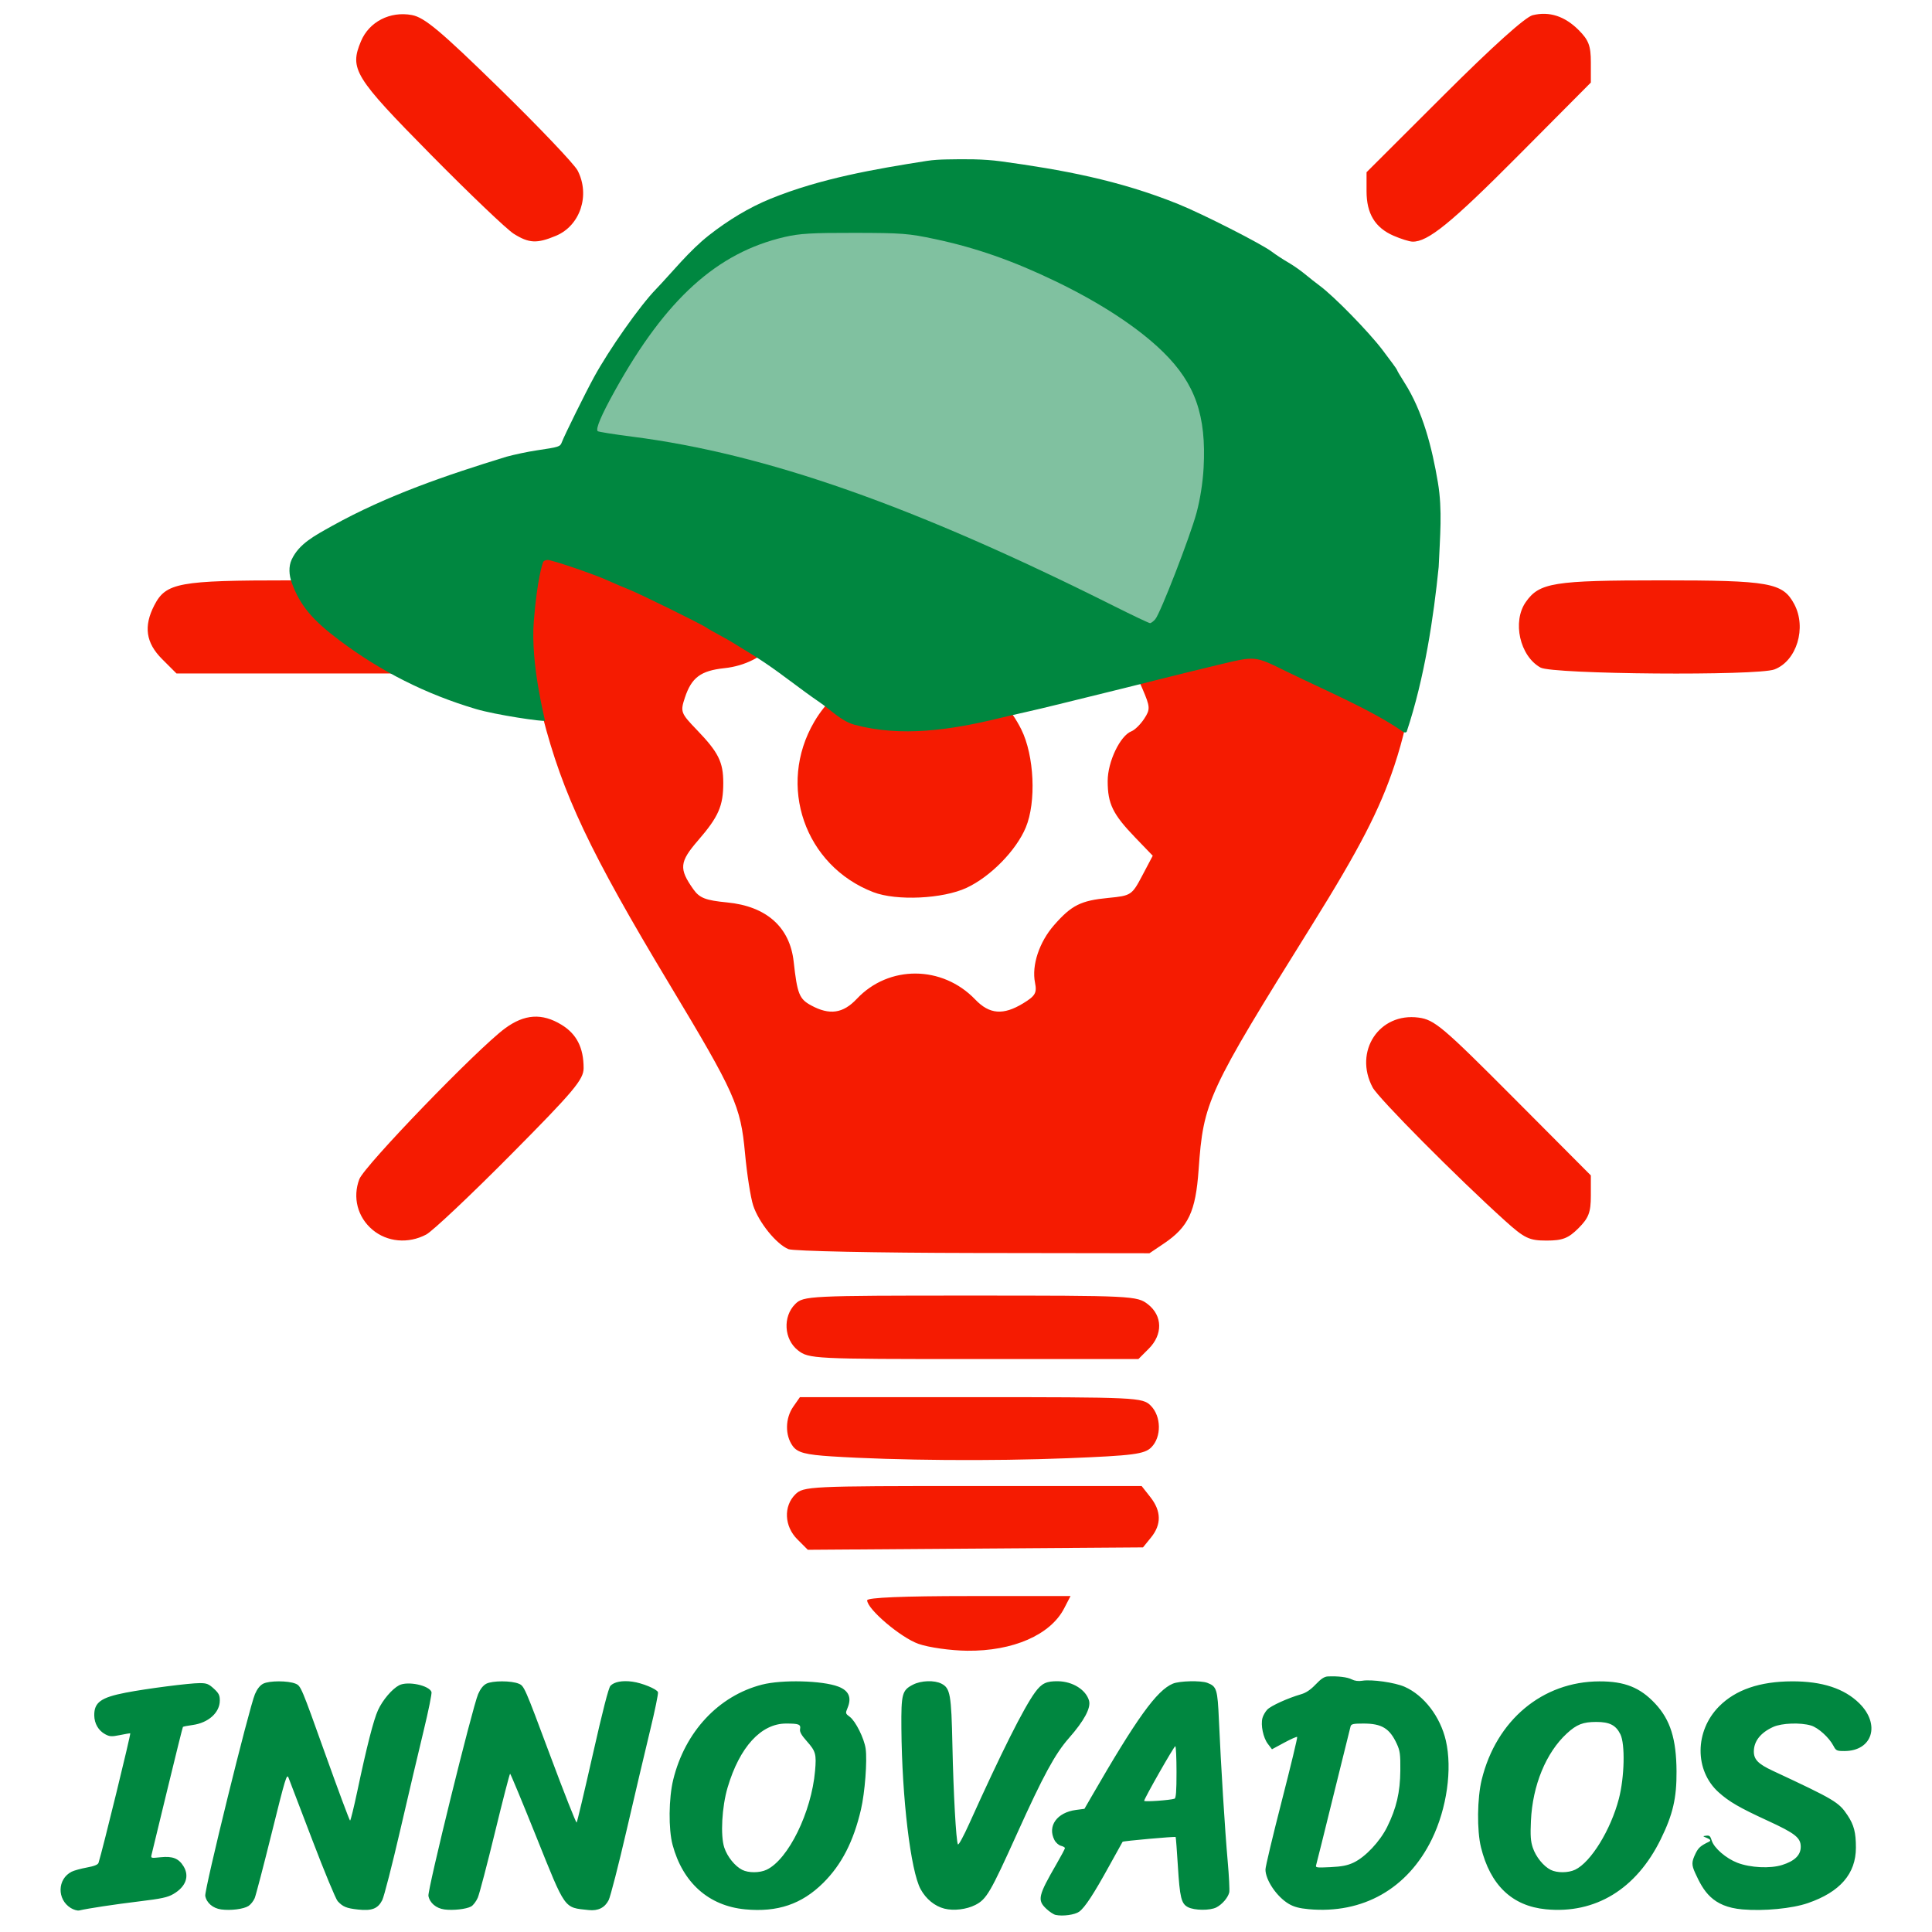
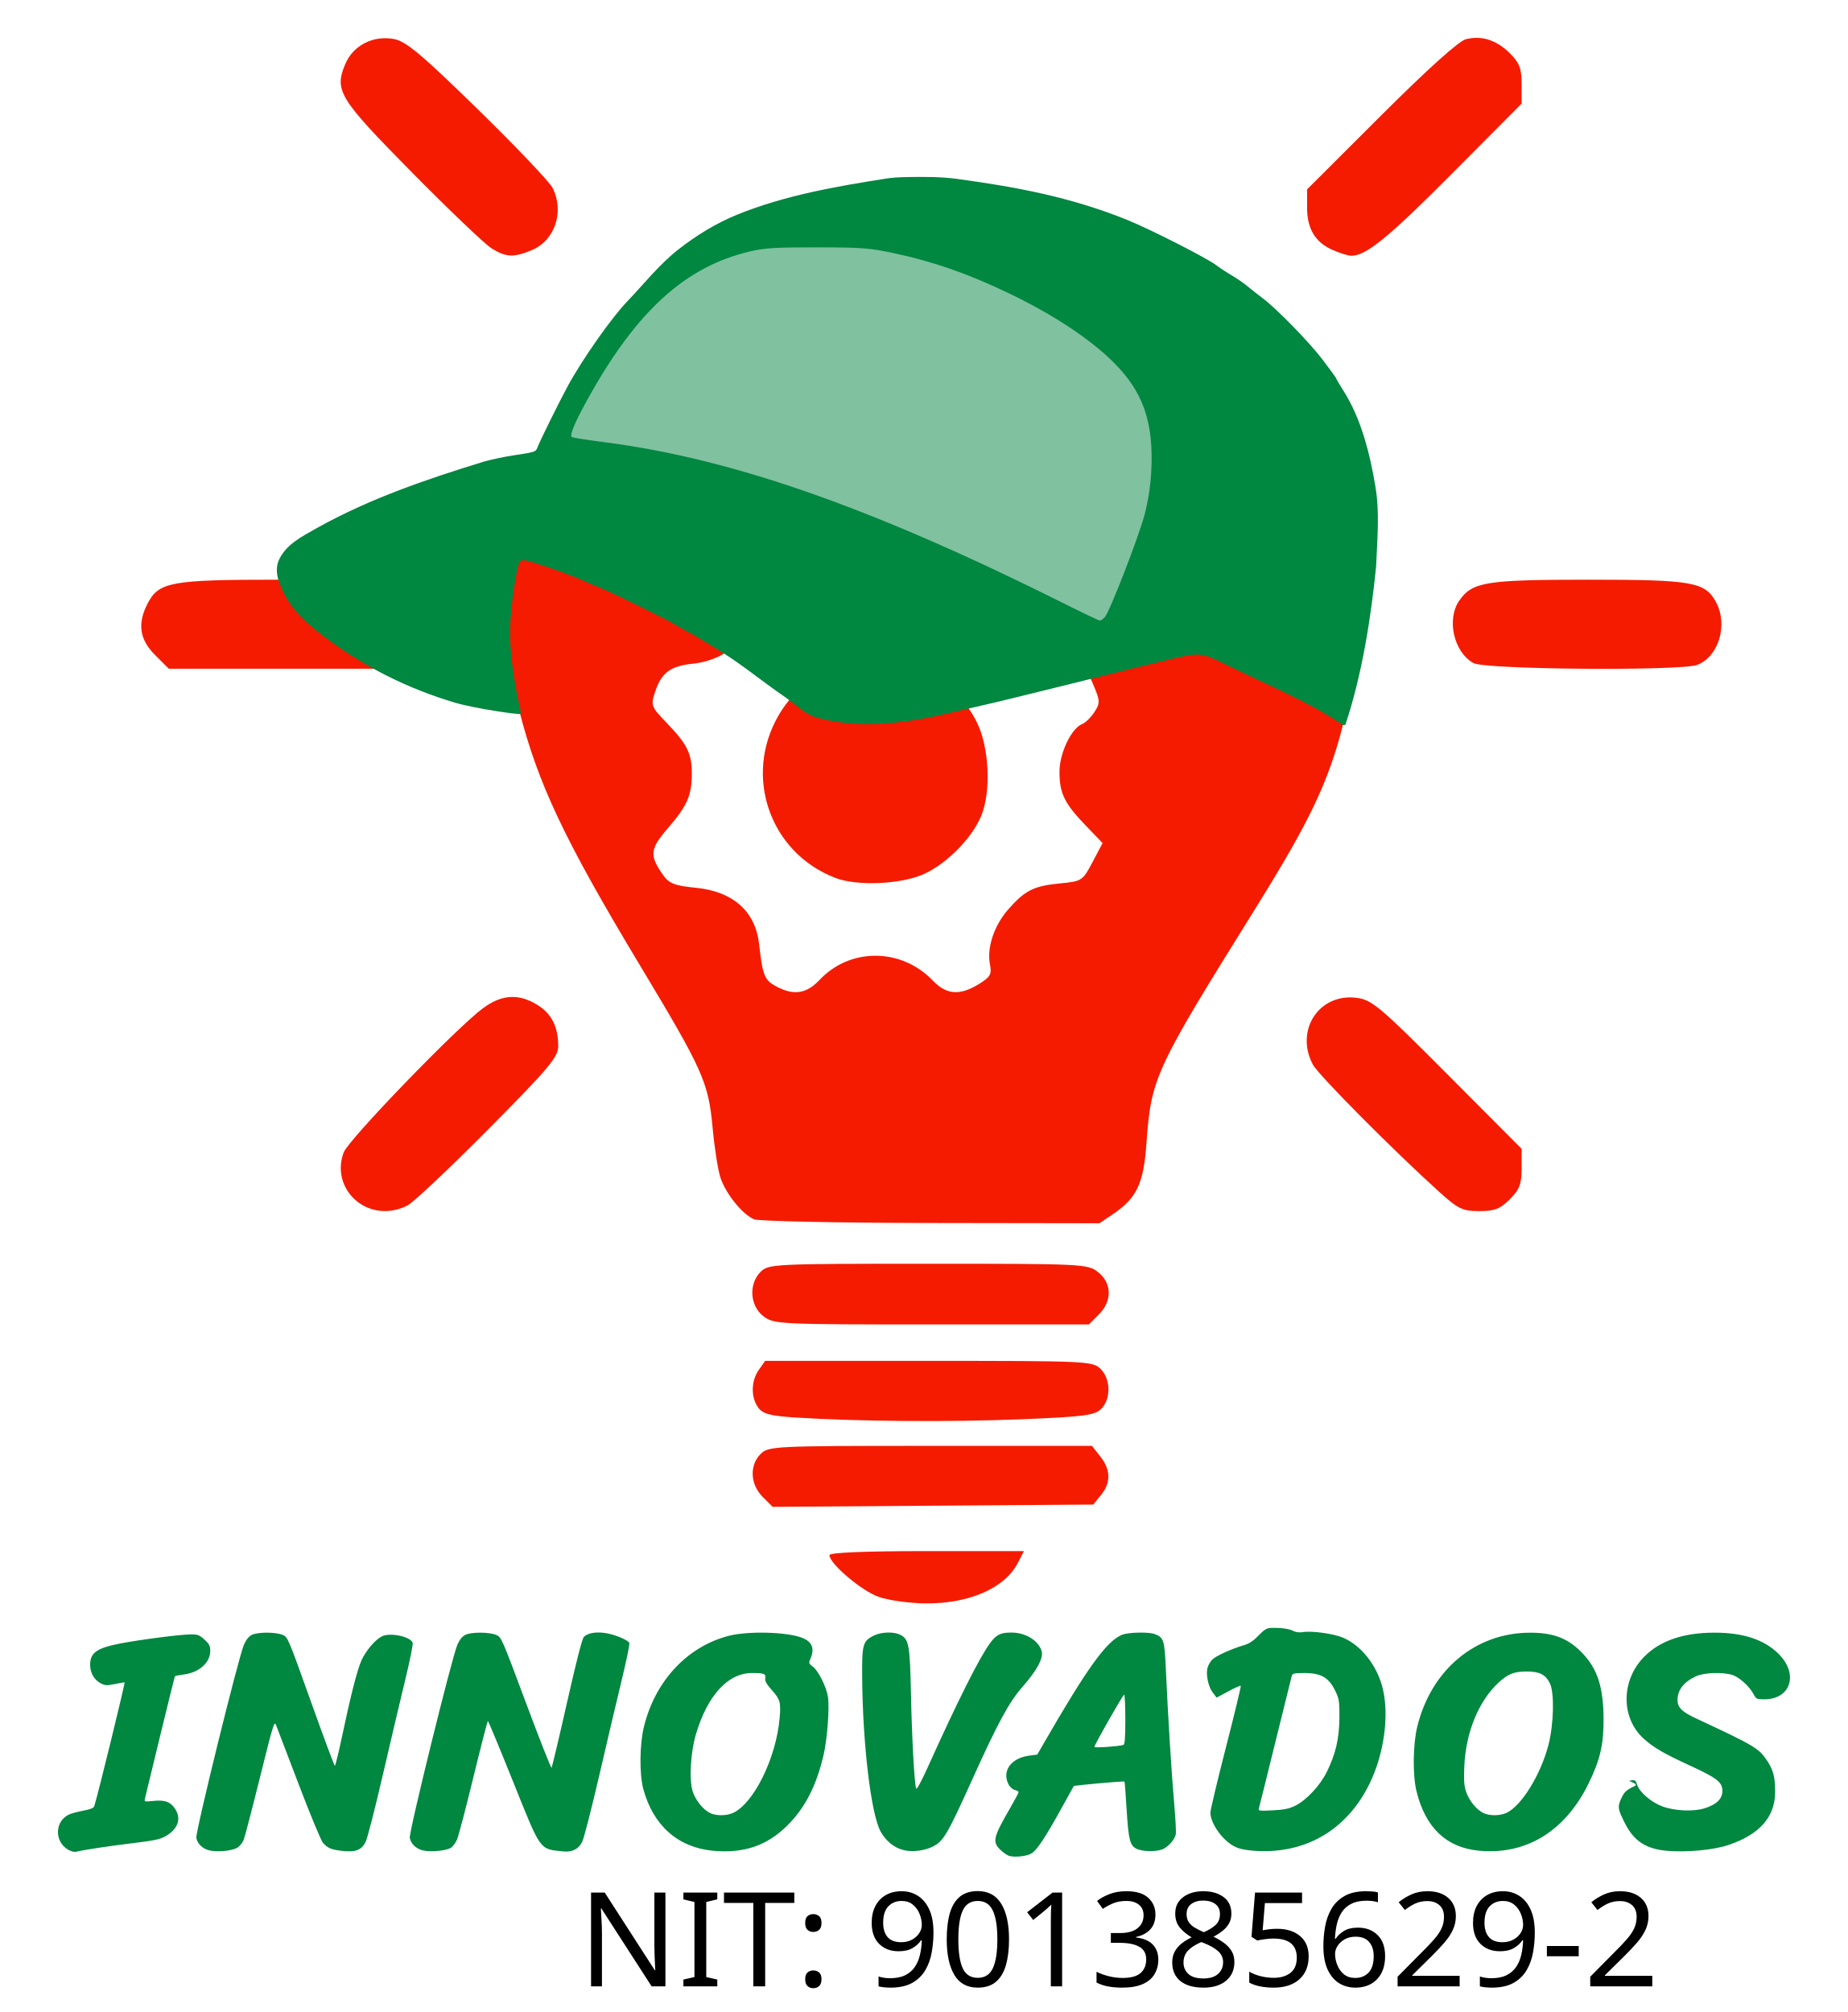
- <svg xmlns="http://www.w3.org/2000/svg" version="1.1" id="svg907" width="450" height="450" viewBox="0 0 450 450">
+ <svg xmlns="http://www.w3.org/2000/svg" version="1.1" id="svg907" width="450" height="490" viewBox="0 0 450 490">
  <defs id="defs911" />
-   <path id="path1464" d="m 213.931,382.888 c -4.138,-1.462 -11.952,-8.098 -11.952,-10.149 0,-0.63 8.551,-0.986 23.683,-0.986 h 23.683 l -1.489,2.879 c -3.19,6.169 -11.914,9.975 -22.589,9.857 -3.862,-0.043 -8.963,-0.764 -11.335,-1.602 z m -28.228,-24.365 c -3.02,-3.02 -3.234,-7.674 -0.481,-10.428 1.906,-1.906 3.286,-1.971 41.329,-1.971 h 39.358 l 2.043,2.597 c 2.547,3.238 2.6,6.354 0.159,9.369 l -1.884,2.327 -39.036,0.279 -39.036,0.279 z m 8.062,-19.299 c -6.144,-0.392 -8.007,-0.884 -9.118,-2.406 -1.834,-2.512 -1.774,-6.473 0.138,-9.203 l 1.534,-2.191 h 39.866 c 38.552,0 39.931,0.065 41.838,1.971 2.477,2.477 2.548,7.31 0.142,9.715 -1.586,1.586 -4.187,1.924 -19.531,2.539 -17.515,0.702 -39.924,0.528 -54.868,-0.426 z m -7.918,-24.715 c -3.254,-2.56 -3.561,-7.836 -0.626,-10.771 1.905,-1.905 3.286,-1.971 40.775,-1.971 37.764,0 38.873,0.055 41.401,2.043 3.395,2.671 3.47,7.031 0.178,10.323 l -2.42,2.42 h -38.355 c -37.31,0 -38.426,-0.056 -40.952,-2.043 z m -2.185,-23.555 c -2.822,-1.142 -6.921,-6.208 -8.229,-10.17 -0.597,-1.809 -1.455,-7.288 -1.906,-12.175 -1.02,-11.058 -2.318,-13.956 -17.668,-39.477 -18.42,-30.624 -24.806,-44.119 -29.468,-62.271 -2.315,-9.017 -2.69,-12.425 -2.671,-24.289 0.034,-20.491 3.894,-34.461 14.438,-52.243 13.42,-22.632 35.033,-38.26 62.113,-44.912 10.655,-2.617 31.165,-3.573 42.163,-1.965 34.353,5.023 67.06,28.713 78.737,57.032 10.51,25.486 11.793,53.255 3.598,77.861 -3.412,10.247 -8.143,19.394 -19.222,37.17 -24.351,39.071 -25.234,40.978 -26.367,56.941 -0.695,9.785 -2.369,13.333 -8.125,17.211 l -3.326,2.241 -41.008,-0.062 c -22.555,-0.034 -41.932,-0.436 -43.06,-0.893 z m 15.914,-58.31 c 7.438,-7.909 19.917,-7.834 27.582,0.167 3.312,3.457 6.519,3.711 11.158,0.883 2.831,-1.726 3.235,-2.429 2.758,-4.81 -0.812,-4.058 0.989,-9.474 4.465,-13.433 4.057,-4.621 6.199,-5.692 12.625,-6.312 5.285,-0.51 5.483,-0.64 7.877,-5.173 l 2.455,-4.649 -4.065,-4.222 c -5.252,-5.455 -6.431,-7.872 -6.431,-13.18 0,-4.498 2.911,-10.58 5.548,-11.592 0.771,-0.296 2.103,-1.609 2.961,-2.918 1.441,-2.199 1.41,-2.729 -0.4,-6.953 -1.889,-4.408 -2.11,-4.573 -6.12,-4.573 -5.399,0 -12.053,-3.269 -15.288,-7.509 -1.885,-2.472 -2.744,-5.08 -3.235,-9.829 -0.718,-6.942 -1.218,-7.592 -7.251,-9.45 -3.589,-1.105 -3.861,-1.022 -6.634,2.014 -3.223,3.529 -10.008,6.979 -13.774,7.003 -4.96,0.033 -10.077,-2.164 -13.864,-5.951 -2.133,-2.133 -4.433,-3.869 -5.111,-3.857 -0.678,0.012 -3.117,0.877 -5.421,1.923 -4.131,1.875 -4.189,1.972 -4.189,6.918 0,9.83 -6.807,17.461 -16.493,18.489 -5.52,0.586 -7.66,2.183 -9.208,6.873 -1.085,3.289 -0.971,3.597 2.805,7.52 5.02,5.217 6.138,7.465 6.138,12.341 0,5.361 -1.103,7.877 -5.865,13.379 -4.349,5.025 -4.5,6.591 -1.099,11.393 1.435,2.026 2.834,2.57 7.869,3.06 9.146,0.889 14.602,5.742 15.492,13.783 0.834,7.528 1.301,8.699 4.069,10.2 4.303,2.335 7.43,1.884 10.646,-1.536 z m 3.835,-24.843 c -15.982,-6.158 -22.457,-24.839 -13.755,-39.688 10.807,-18.441 38.654,-17.424 48.214,1.762 3.036,6.093 3.534,16.927 1.05,22.87 -2.237,5.354 -8.216,11.448 -13.778,14.044 -5.535,2.583 -16.348,3.086 -21.732,1.012 z m 54.19,-74.621 c 5.457,-4.129 7.143,-3.894 15.496,2.163 2.358,1.71 6.753,-1.33 6.753,-4.672 0,-5.652 4.876,-10.278 10.832,-10.278 0.916,0 2.2,-1.171 2.852,-2.603 1.013,-2.223 0.91,-2.906 -0.704,-4.682 -4.837,-5.322 -5.005,-9.055 -0.641,-14.241 2.168,-2.577 2.335,-3.271 1.321,-5.497 -0.667,-1.465 -1.973,-2.548 -3.072,-2.548 -5.584,0 -10.587,-4.902 -10.587,-10.374 0,-3.249 -4.437,-6.256 -6.753,-4.576 -8.139,5.901 -10.439,6.131 -16.333,1.636 -2.66,-2.029 -3.744,-2.326 -5.729,-1.572 -1.917,0.729 -2.569,1.834 -3.006,5.096 -0.688,5.127 -3.403,7.993 -8.851,9.343 -3.172,0.786 -4.385,1.664 -5.098,3.692 -0.792,2.253 -0.529,3.086 1.717,5.43 3.517,3.671 3.592,8.787 0.189,12.832 -1.355,1.611 -2.464,3.495 -2.464,4.187 0,2.269 3.208,4.864 6.012,4.864 4.214,0 7.81,3.693 8.483,8.711 0.416,3.099 1.143,4.502 2.65,5.111 2.879,1.164 2.631,1.236 6.935,-2.02 z m -1.423,-14.585 c -3.765,-1.971 -7.885,-8.769 -7.849,-12.95 0.037,-4.248 3.599,-10.713 7.068,-12.828 4.052,-2.471 12.622,-2.691 16.461,-0.423 1.464,0.865 3.693,3.077 4.954,4.917 3.149,4.596 2.644,13.877 -0.966,17.741 -5.184,5.549 -13.109,6.977 -19.668,3.543 z M 86.758,286.429 c -3.479,-2.927 -4.677,-7.532 -3.065,-11.773 1.194,-3.14 27.485,-30.361 33.908,-35.106 4.555,-3.366 8.642,-3.634 13.184,-0.865 3.526,2.15 5.15,5.336 5.15,10.1 0,2.662 -2.286,5.38 -17.004,20.22 -9.352,9.43 -18.202,17.775 -19.666,18.546 -4.175,2.198 -9.085,1.758 -12.508,-1.122 z m 263.777,-2.107 c -11.176,-10.083 -29.497,-28.537 -30.83,-31.053 -4.449,-8.396 1.545,-17.481 10.721,-16.25 3.682,0.494 5.642,2.15 22.077,18.652 l 18.036,18.11 v 4.705 c 0,3.886 -0.502,5.206 -2.881,7.586 -2.353,2.353 -3.716,2.881 -7.435,2.881 -4.04,0 -5.133,-0.522 -9.687,-4.631 z M 37.757,153.513 c -3.796,-3.796 -4.349,-7.632 -1.807,-12.547 2.707,-5.236 5.71,-5.788 31.478,-5.788 26.323,0 28.932,0.514 31.664,6.243 2.218,4.651 1.172,9.666 -2.694,12.919 l -2.999,2.524 H 67.253 41.109 Z m 321.061,1.976 c -4.825,-2.674 -6.628,-10.701 -3.43,-15.267 3.161,-4.513 6.475,-5.044 31.48,-5.044 25.348,0 28.371,0.538 31.039,5.523 2.939,5.491 0.592,13.245 -4.606,15.221 -4.001,1.521 -51.641,1.142 -54.484,-0.434 z M 119.671,54.459 C 118.045,53.439 109.333,45.123 100.312,35.98 82.518,17.945 81.371,16.081 84.074,9.611 85.973,5.068 90.861,2.553 95.94,3.505 c 2.937,0.551 6.673,3.682 20.399,17.094 9.242,9.031 17.432,17.635 18.2,19.121 2.966,5.735 0.609,12.837 -5.044,15.199 -4.429,1.85 -6.276,1.764 -9.823,-0.461 z m 204.911,0.445 C 320.283,53.033 318.295,49.758 318.295,44.549 v -4.433 l 17.99,-17.956 C 347.624,10.841 355.276,3.958 356.985,3.54 c 3.879,-0.948 7.467,0.213 10.723,3.469 2.325,2.325 2.831,3.67 2.831,7.525 v 4.694 l -16.943,17.043 c -15.573,15.665 -21.043,20.114 -24.607,20.011 -0.731,-0.021 -2.714,-0.641 -4.407,-1.378 z" style="fill:#f51b01;fill-opacity:1;stroke-width:1" />
-   <path id="path876" d="m 232.683,167.294 c 4.703,-1.124 7.444,-1.657 14.123,-3.312 6.679,-1.655 13.499,-3.335 15.154,-3.733 1.655,-0.398 5.406,-1.336 8.335,-2.084 2.929,-0.748 8.868,-2.208 13.197,-3.244 9.091,-2.175 8.607,-2.219 16.121,1.462 9.249,4.524 19.705,8.886 27.079,13.984 0.353,0.289 0.743,0.318 0.951,0.069 4.178,-12.526 6.296,-26.854 7.453,-38.391 0.3,-7.081 0.908,-13.19 -0.177,-19.649 -1.358,-8.091 -3.508,-16.581 -7.829,-23.336 -0.93,-1.454 -1.691,-2.751 -1.691,-2.881 0,-0.13 -1.549,-2.262 -3.442,-4.737 -3.299,-4.314 -11.303,-12.488 -14.608,-14.919 -0.865,-0.637 -2.398,-1.844 -3.407,-2.683 -1.008,-0.839 -2.792,-2.079 -3.964,-2.756 -1.172,-0.677 -2.86,-1.785 -3.752,-2.463 -2.358,-1.792 -16.103,-8.788 -21.764,-11.076 -13.95,-5.639 -27.278,-8.043 -41.313,-9.965 -4.175,-0.572 -8.421,-0.53 -12.634,-0.449 -1.547,0.03 -3.102,0.103 -4.631,0.343 -12.316,1.932 -24.8,4.104 -36.35,8.794 -5.151,2.092 -9.977,5.064 -14.355,8.49 -4.638,3.629 -8.641,8.694 -12.387,12.597 -3.739,3.837 -10.921,14.037 -14.474,20.558 -2.032,3.729 -6.81,13.395 -7.438,15.045 -0.421,1.107 -0.54,1.146 -5.988,1.96 -1.91,0.285 -5.036,0.945 -6.946,1.465 -13.977,4.296 -27.752,8.981 -40.518,16.068 -4.218,2.367 -7.751,4.169 -9.5,7.898 -0.751,1.601 -0.597,3.64 0,5.304 1.962,5.468 4.965,8.844 11.08,13.451 9.668,7.283 20.21,12.59 31.884,16.052 4.608,1.366 15.748,3.004 16.031,2.71 0.087,-0.09 -3.386,-13.084 -2.593,-23.112 0.793,-10.027 2.078,-13.698 2.217,-13.922 0.138,-0.224 0.604,-0.405 1.034,-0.403 1.076,0.005 10.86,3.345 13.989,4.777 1.405,0.643 3.65,1.6 4.989,2.128 2.462,0.971 17.07,8.163 17.924,8.825 0.255,0.197 1.922,1.144 3.704,2.103 1.783,0.959 2.636,1.524 3.936,2.315 2.03,1.235 4.064,2.468 6.034,3.796 4.327,2.918 8.385,6.222 12.697,9.162 2.686,1.832 5.063,4.433 8.203,5.28 10.832,2.921 22.459,1.212 33.623,-1.519 z" style="fill:#008740;fill-opacity:1;stroke:none;stroke-width:1" />
-   <path style="opacity:0.5;fill:#fffcff;fill-opacity:1;fill-rule:nonzero;stroke:none;stroke-width:2;stroke-linecap:round;stroke-linejoin:round;stroke-miterlimit:4;stroke-dasharray:none;stroke-opacity:1;paint-order:fill markers stroke" d="m 269.089,144.223 c 1.198,-1.409 8.082,-19.161 9.602,-24.761 0.838,-3.086 1.465,-7.07 1.651,-10.481 0.663,-12.165 -1.945,-19.641 -9.411,-26.972 -5.717,-5.615 -14.454,-11.367 -24.994,-16.456 -9.963,-4.81 -18.561,-7.825 -28.122,-9.86 -6.192,-1.318 -7.687,-1.434 -18.78,-1.453 -9.936,-0.018 -12.789,0.149 -16.245,0.951 -15.771,3.656 -27.676,14.417 -39.528,35.731 -3.197,5.749 -4.574,8.981 -4.05,9.505 0.156,0.156 3.776,0.732 8.044,1.28 31.226,4.009 65.495,16.058 112.215,39.457 4.366,2.187 8.141,3.976 8.388,3.976 0.247,0 0.8,-0.413 1.229,-0.917 z" id="path901" />
-   <flowRoot xml:space="preserve" id="flowRoot1498" style="font-style:normal;font-weight:normal;font-size:40px;line-height:1.25;font-family:sans-serif;letter-spacing:0px;word-spacing:0px;fill:#000000;fill-opacity:1;stroke:none" transform="translate(0,-100)">
+   <path id="path1464" d="m 213.931,388.888 c -4.138,-1.462 -11.952,-8.098 -11.952,-10.149 0,-0.63 8.551,-0.986 23.683,-0.986 h 23.683 l -1.489,2.879 c -3.19,6.169 -11.914,9.975 -22.589,9.857 -3.862,-0.043 -8.963,-0.764 -11.335,-1.602 z m -28.228,-24.365 c -3.02,-3.02 -3.234,-7.674 -0.481,-10.428 1.906,-1.906 3.286,-1.971 41.329,-1.971 h 39.358 l 2.043,2.597 c 2.547,3.238 2.6,6.354 0.159,9.369 l -1.884,2.327 -39.036,0.279 -39.036,0.279 z m 8.062,-19.299 c -6.144,-0.392 -8.007,-0.884 -9.118,-2.406 -1.834,-2.512 -1.774,-6.473 0.138,-9.203 l 1.534,-2.191 h 39.866 c 38.552,0 39.931,0.065 41.838,1.971 2.477,2.477 2.548,7.31 0.142,9.715 -1.586,1.586 -4.187,1.924 -19.531,2.539 -17.515,0.702 -39.924,0.528 -54.868,-0.426 z m -7.918,-24.715 c -3.254,-2.56 -3.561,-7.836 -0.626,-10.771 1.905,-1.905 3.286,-1.971 40.775,-1.971 37.764,0 38.873,0.055 41.401,2.043 3.395,2.671 3.47,7.031 0.178,10.323 l -2.42,2.42 h -38.355 c -37.31,0 -38.426,-0.056 -40.952,-2.043 z m -2.185,-23.555 c -2.822,-1.142 -6.921,-6.208 -8.229,-10.17 -0.597,-1.809 -1.455,-7.288 -1.906,-12.175 -1.02,-11.058 -2.318,-13.956 -17.668,-39.477 -18.42,-30.624 -24.806,-44.119 -29.468,-62.271 -2.315,-9.017 -2.69,-12.425 -2.671,-24.289 0.034,-20.491 3.894,-34.461 14.438,-52.243 13.42,-22.632 35.033,-38.26 62.113,-44.912 10.655,-2.617 31.165,-3.573 42.163,-1.965 34.353,5.023 67.06,28.713 78.737,57.032 10.51,25.486 11.793,53.255 3.598,77.861 -3.412,10.247 -8.143,19.394 -19.222,37.17 -24.351,39.071 -25.234,40.978 -26.367,56.941 -0.695,9.785 -2.369,13.333 -8.125,17.211 l -3.326,2.241 -41.008,-0.062 c -22.555,-0.034 -41.932,-0.436 -43.06,-0.893 z m 15.914,-58.31 c 7.438,-7.909 19.917,-7.834 27.582,0.167 3.312,3.457 6.519,3.711 11.158,0.883 2.831,-1.726 3.235,-2.429 2.758,-4.81 -0.812,-4.058 0.989,-9.474 4.465,-13.433 4.057,-4.621 6.199,-5.692 12.625,-6.312 5.285,-0.51 5.483,-0.64 7.877,-5.173 l 2.455,-4.649 -4.065,-4.222 c -5.252,-5.455 -6.431,-7.872 -6.431,-13.18 0,-4.498 2.911,-10.58 5.548,-11.592 0.771,-0.296 2.103,-1.609 2.961,-2.918 1.441,-2.199 1.41,-2.729 -0.4,-6.953 -1.889,-4.408 -2.11,-4.573 -6.12,-4.573 -5.399,0 -12.053,-3.269 -15.288,-7.509 -1.885,-2.472 -2.744,-5.08 -3.235,-9.829 -0.718,-6.942 -1.218,-7.592 -7.251,-9.45 -3.589,-1.105 -3.861,-1.022 -6.634,2.014 -3.223,3.529 -10.008,6.979 -13.774,7.003 -4.96,0.033 -10.077,-2.164 -13.864,-5.951 -2.133,-2.133 -4.433,-3.869 -5.111,-3.857 -0.678,0.012 -3.117,0.877 -5.421,1.923 -4.131,1.875 -4.189,1.972 -4.189,6.918 0,9.83 -6.807,17.461 -16.493,18.489 -5.52,0.586 -7.66,2.183 -9.208,6.873 -1.085,3.289 -0.971,3.597 2.805,7.52 5.02,5.217 6.138,7.465 6.138,12.341 0,5.361 -1.103,7.877 -5.865,13.379 -4.349,5.025 -4.5,6.591 -1.099,11.393 1.435,2.026 2.834,2.57 7.869,3.06 9.146,0.889 14.602,5.742 15.492,13.783 0.834,7.528 1.301,8.699 4.069,10.2 4.303,2.335 7.43,1.884 10.646,-1.536 z m 3.835,-24.843 c -15.982,-6.158 -22.457,-24.839 -13.755,-39.688 10.807,-18.441 38.654,-17.424 48.214,1.762 3.036,6.093 3.534,16.927 1.05,22.87 -2.237,5.354 -8.216,11.448 -13.778,14.044 -5.535,2.583 -16.348,3.086 -21.732,1.012 z m 54.19,-74.621 c 5.457,-4.129 7.143,-3.894 15.496,2.163 2.358,1.71 6.753,-1.33 6.753,-4.672 0,-5.652 4.876,-10.278 10.832,-10.278 0.916,0 2.2,-1.171 2.852,-2.603 1.013,-2.223 0.91,-2.906 -0.704,-4.682 -4.837,-5.322 -5.005,-9.055 -0.641,-14.241 2.168,-2.577 2.335,-3.271 1.321,-5.497 -0.667,-1.465 -1.973,-2.548 -3.072,-2.548 -5.584,0 -10.587,-4.902 -10.587,-10.374 0,-3.249 -4.437,-6.256 -6.753,-4.576 -8.139,5.901 -10.439,6.131 -16.333,1.636 -2.66,-2.029 -3.744,-2.326 -5.729,-1.572 -1.917,0.729 -2.569,1.834 -3.006,5.096 -0.688,5.127 -3.403,7.993 -8.851,9.343 -3.172,0.786 -4.385,1.664 -5.098,3.692 -0.792,2.253 -0.529,3.086 1.717,5.43 3.517,3.671 3.592,8.787 0.189,12.832 -1.355,1.611 -2.464,3.495 -2.464,4.187 0,2.269 3.208,4.864 6.012,4.864 4.214,0 7.81,3.693 8.483,8.711 0.416,3.099 1.143,4.502 2.65,5.111 2.879,1.164 2.631,1.236 6.935,-2.02 z m -1.423,-14.585 c -3.765,-1.971 -7.885,-8.769 -7.849,-12.95 0.037,-4.248 3.599,-10.713 7.068,-12.828 4.052,-2.471 12.622,-2.691 16.461,-0.423 1.464,0.865 3.693,3.077 4.954,4.917 3.149,4.596 2.644,13.877 -0.966,17.741 -5.184,5.549 -13.109,6.977 -19.668,3.543 z M 86.758,292.429 c -3.479,-2.927 -4.677,-7.532 -3.065,-11.773 1.194,-3.14 27.485,-30.361 33.908,-35.106 4.555,-3.366 8.642,-3.634 13.184,-0.865 3.526,2.15 5.15,5.336 5.15,10.1 0,2.662 -2.286,5.38 -17.004,20.22 -9.352,9.43 -18.202,17.775 -19.666,18.546 -4.175,2.198 -9.085,1.758 -12.508,-1.122 z m 263.777,-2.107 c -11.176,-10.083 -29.497,-28.537 -30.83,-31.053 -4.449,-8.396 1.545,-17.481 10.721,-16.25 3.682,0.494 5.642,2.15 22.077,18.652 l 18.036,18.11 v 4.705 c 0,3.886 -0.502,5.206 -2.881,7.586 -2.353,2.353 -3.716,2.881 -7.435,2.881 -4.04,0 -5.133,-0.522 -9.687,-4.631 z M 37.757,159.513 c -3.796,-3.796 -4.349,-7.632 -1.807,-12.547 2.707,-5.236 5.71,-5.788 31.478,-5.788 26.323,0 28.932,0.514 31.664,6.243 2.218,4.651 1.172,9.666 -2.694,12.919 l -2.999,2.524 H 67.253 41.109 Z m 321.061,1.976 c -4.825,-2.674 -6.628,-10.701 -3.43,-15.267 3.161,-4.513 6.475,-5.044 31.48,-5.044 25.348,0 28.371,0.538 31.039,5.523 2.939,5.491 0.592,13.245 -4.606,15.221 -4.001,1.521 -51.641,1.142 -54.484,-0.434 z M 119.671,60.459 C 118.045,59.439 109.333,51.123 100.312,41.98 82.518,23.945 81.371,22.081 84.074,15.611 c 1.898,-4.543 6.786,-7.058 11.865,-6.105 2.937,0.551 6.673,3.682 20.399,17.094 9.242,9.031 17.432,17.635 18.2,19.121 2.966,5.735 0.609,12.837 -5.044,15.199 -4.429,1.85 -6.276,1.764 -9.823,-0.461 z m 204.911,0.445 C 320.283,59.033 318.295,55.758 318.295,50.549 v -4.433 l 17.99,-17.956 C 347.624,16.841 355.276,9.958 356.985,9.54 c 3.879,-0.948 7.467,0.213 10.723,3.469 2.325,2.325 2.831,3.67 2.831,7.525 v 4.694 l -16.943,17.043 c -15.573,15.665 -21.043,20.114 -24.607,20.011 -0.731,-0.021 -2.714,-0.641 -4.407,-1.378 z" style="fill:#f51b01;fill-opacity:1;stroke-width:1" />
+   <path id="path876" d="m 232.683,173.294 c 4.703,-1.124 7.444,-1.657 14.123,-3.312 6.679,-1.655 13.499,-3.335 15.154,-3.733 1.655,-0.398 5.406,-1.336 8.335,-2.084 2.929,-0.748 8.868,-2.208 13.197,-3.244 9.091,-2.175 8.607,-2.219 16.121,1.462 9.249,4.524 19.705,8.886 27.079,13.984 0.353,0.289 0.743,0.318 0.951,0.069 4.178,-12.526 6.296,-26.854 7.453,-38.391 0.3,-7.081 0.908,-13.19 -0.177,-19.649 -1.358,-8.091 -3.508,-16.581 -7.829,-23.336 -0.93,-1.454 -1.691,-2.751 -1.691,-2.881 0,-0.13 -1.549,-2.262 -3.442,-4.737 -3.299,-4.314 -11.303,-12.488 -14.608,-14.919 -0.865,-0.637 -2.398,-1.844 -3.407,-2.683 -1.008,-0.839 -2.792,-2.079 -3.964,-2.756 -1.172,-0.677 -2.86,-1.785 -3.752,-2.463 -2.358,-1.792 -16.103,-8.788 -21.764,-11.076 -13.95,-5.639 -27.278,-8.043 -41.313,-9.965 -4.175,-0.572 -8.421,-0.53 -12.634,-0.449 -1.547,0.03 -3.102,0.103 -4.631,0.343 -12.316,1.932 -24.8,4.104 -36.35,8.794 -5.151,2.092 -9.977,5.064 -14.355,8.49 -4.638,3.629 -8.641,8.694 -12.387,12.597 -3.739,3.837 -10.921,14.037 -14.474,20.558 -2.032,3.729 -6.81,13.395 -7.438,15.045 -0.421,1.107 -0.54,1.146 -5.988,1.96 -1.91,0.285 -5.036,0.945 -6.946,1.465 -13.977,4.296 -27.752,8.981 -40.518,16.068 -4.218,2.367 -7.751,4.169 -9.5,7.898 -0.751,1.601 -0.597,3.64 0,5.304 1.962,5.468 4.965,8.844 11.08,13.451 9.668,7.283 20.21,12.59 31.884,16.052 4.608,1.366 15.748,3.004 16.031,2.71 0.087,-0.09 -3.386,-13.084 -2.593,-23.112 0.793,-10.027 2.078,-13.698 2.217,-13.922 0.138,-0.224 0.604,-0.405 1.034,-0.403 1.076,0.005 10.86,3.345 13.989,4.777 1.405,0.643 3.65,1.6 4.989,2.128 2.462,0.971 17.07,8.163 17.924,8.825 0.255,0.197 1.922,1.144 3.704,2.103 1.783,0.959 2.636,1.524 3.936,2.315 2.03,1.235 4.064,2.468 6.034,3.796 4.327,2.918 8.385,6.222 12.697,9.162 2.686,1.832 5.063,4.433 8.203,5.28 10.832,2.921 22.459,1.212 33.623,-1.519 z" style="fill:#008740;fill-opacity:1;stroke:none;stroke-width:1" />
+   <path style="opacity:0.5;fill:#fffcff;fill-opacity:1;fill-rule:nonzero;stroke:none;stroke-width:2;stroke-linecap:round;stroke-linejoin:round;stroke-miterlimit:4;stroke-dasharray:none;stroke-opacity:1;paint-order:fill markers stroke" d="m 269.089,150.223 c 1.198,-1.409 8.082,-19.161 9.602,-24.761 0.838,-3.086 1.465,-7.07 1.651,-10.481 0.663,-12.165 -1.945,-19.641 -9.411,-26.972 -5.717,-5.615 -14.454,-11.367 -24.994,-16.456 -9.963,-4.81 -18.561,-7.825 -28.122,-9.86 -6.192,-1.318 -7.687,-1.434 -18.78,-1.453 -9.936,-0.018 -12.789,0.149 -16.245,0.951 -15.771,3.656 -27.676,14.417 -39.528,35.731 -3.197,5.749 -4.574,8.981 -4.05,9.505 0.156,0.156 3.776,0.732 8.044,1.28 31.226,4.009 65.495,16.058 112.215,39.457 4.366,2.187 8.141,3.976 8.388,3.976 0.247,0 0.8,-0.413 1.229,-0.917 z" id="path901" />
+   <flowRoot xml:space="preserve" id="flowRoot1498" style="font-style:normal;font-weight:normal;font-size:40px;line-height:1.25;font-family:sans-serif;letter-spacing:0px;word-spacing:0px;fill:#000000;fill-opacity:1;stroke:none" transform="translate(0,-60)">
    <flowRegion id="flowRegion1500">
      <rect id="rect1502" width="559.202" height="217.805" x="-108.396" y="311.934" />
    </flowRegion>
    <flowPara id="flowPara1504" />
  </flowRoot>
-   <flowRoot xml:space="preserve" id="flowRoot1506" style="font-style:normal;font-weight:normal;font-size:40px;line-height:1.25;font-family:sans-serif;letter-spacing:0px;word-spacing:0px;fill:#000000;fill-opacity:1;stroke:none" transform="translate(0,-100)">
+   <flowRoot xml:space="preserve" id="flowRoot1506" style="font-style:normal;font-weight:normal;font-size:40px;line-height:1.25;font-family:sans-serif;letter-spacing:0px;word-spacing:0px;fill:#000000;fill-opacity:1;stroke:none" transform="translate(0,-60)">
    <flowRegion id="flowRegion1508">
      <rect id="rect1510" width="319.11" height="201.596" x="-49.639" y="292.686" />
    </flowRegion>
    <flowPara id="flowPara1512" />
  </flowRoot>
-   <path style="fill:#008740;fill-opacity:1;stroke-width:1" d="m 245.876,446.023 c -0.467,-0.1 -1.441,-0.742 -2.166,-1.425 -2.147,-2.025 -1.919,-3.019 2.41,-10.506 1.057,-1.829 1.923,-3.463 1.923,-3.632 0,-0.168 -0.421,-0.412 -0.935,-0.541 -0.514,-0.129 -1.192,-0.732 -1.507,-1.34 -1.682,-3.253 0.578,-6.42 5.001,-7.007 l 1.986,-0.263 1.547,-2.681 c 10.637,-18.436 15.29,-24.903 19.045,-26.472 1.552,-0.648 6.519,-0.766 8.026,-0.19 2.191,0.838 2.384,1.456 2.702,8.659 0.47,10.659 1.406,25.712 2.036,32.778 0.321,3.593 0.487,6.913 0.371,7.378 -0.311,1.239 -1.632,2.778 -2.993,3.486 -1.469,0.764 -5.097,0.735 -6.621,-0.053 -1.555,-0.804 -1.898,-2.205 -2.355,-9.621 -0.224,-3.625 -0.455,-6.647 -0.515,-6.715 -0.143,-0.164 -12.218,0.918 -12.356,1.107 -0.059,0.081 -1.447,2.582 -3.085,5.558 -3.642,6.617 -5.697,9.755 -7.023,10.721 -1.006,0.733 -3.812,1.12 -5.491,0.759 z m 27.686,-27.068 c 0.35,-0.118 0.471,-1.702 0.471,-6.197 0,-3.321 -0.128,-6.038 -0.285,-6.038 -0.299,0 -7.248,12.203 -7.248,12.728 0,0.281 6.01,-0.138 7.062,-0.493 z M 16.487,444.412 c -3.258,-2.012 -3.143,-6.765 0.203,-8.457 0.551,-0.279 2.141,-0.717 3.532,-0.974 1.758,-0.325 2.591,-0.661 2.731,-1.101 0.941,-2.964 7.601,-30.173 7.386,-30.173 -0.154,0 -1.26,0.197 -2.459,0.438 -1.893,0.38 -2.339,0.352 -3.385,-0.211 -1.556,-0.838 -2.513,-2.485 -2.539,-4.372 -0.042,-3.041 1.54,-4.187 7.326,-5.309 4.842,-0.939 14.803,-2.222 17.245,-2.222 1.607,0 2.074,0.183 3.273,1.282 1.158,1.062 1.398,1.535 1.398,2.76 0,2.827 -2.653,5.214 -6.352,5.716 -1.158,0.157 -2.165,0.356 -2.239,0.443 -0.074,0.086 -1.693,6.598 -3.598,14.471 -1.905,7.872 -3.565,14.721 -3.689,15.22 -0.224,0.903 -0.215,0.906 2.116,0.662 2.774,-0.29 4.194,0.276 5.319,2.121 1.416,2.322 0.528,4.746 -2.355,6.436 -1.353,0.793 -2.733,1.091 -8.028,1.735 -5.703,0.693 -11.813,1.617 -13.927,2.106 -0.414,0.096 -1.296,-0.161 -1.959,-0.571 z m 35.016,0.331 c -1.907,-0.26 -3.39,-1.524 -3.695,-3.148 -0.249,-1.327 10.232,-43.88 11.579,-47.011 0.518,-1.203 1.177,-2.037 1.912,-2.417 1.41,-0.729 5.8,-0.733 7.538,-0.006 1.242,0.519 1.325,0.713 6.861,16.206 3.082,8.624 5.711,15.681 5.842,15.681 0.131,0 0.891,-3.093 1.69,-6.874 2.184,-10.344 3.779,-16.584 4.82,-18.857 1.075,-2.348 3.277,-4.938 4.921,-5.789 1.975,-1.021 6.935,0.006 7.532,1.561 0.122,0.318 -0.693,4.35 -1.812,8.96 -1.119,4.61 -3.579,15.056 -5.467,23.215 -1.888,8.158 -3.774,15.502 -4.191,16.319 -1.016,1.991 -2.421,2.538 -5.622,2.188 -2.714,-0.297 -3.546,-0.637 -4.757,-1.949 -0.448,-0.485 -3.108,-6.899 -5.912,-14.254 -2.804,-7.354 -5.296,-13.88 -5.539,-14.502 -0.404,-1.035 -0.732,0.042 -3.908,12.85 -1.907,7.689 -3.693,14.524 -3.968,15.19 -0.276,0.666 -0.925,1.488 -1.442,1.827 -1.115,0.73 -4.144,1.116 -6.379,0.811 z m 51.98,0 c -1.907,-0.26 -3.39,-1.524 -3.695,-3.148 -0.249,-1.327 10.232,-43.88 11.579,-47.011 0.518,-1.203 1.177,-2.037 1.912,-2.417 1.416,-0.732 5.803,-0.732 7.556,7.5e-4 1.258,0.526 1.354,0.745 7.256,16.57 3.29,8.82 6.089,15.916 6.221,15.768 0.132,-0.148 1.81,-7.219 3.729,-15.712 2.346,-10.384 3.704,-15.672 4.146,-16.141 0.868,-0.922 2.758,-1.279 5.099,-0.963 2.272,0.307 5.684,1.706 5.968,2.448 0.112,0.291 -0.712,4.301 -1.831,8.911 -1.119,4.61 -3.579,15.056 -5.467,23.215 -1.888,8.158 -3.774,15.502 -4.19,16.318 -0.901,1.765 -2.457,2.54 -4.64,2.308 -5.843,-0.621 -5.303,0.137 -12.271,-17.213 -3.211,-7.995 -5.93,-14.54 -6.043,-14.544 -0.112,-0.004 -1.698,6.137 -3.524,13.647 -1.826,7.51 -3.625,14.36 -3.998,15.223 -0.373,0.863 -1.075,1.787 -1.561,2.053 -1.143,0.627 -4.216,0.966 -6.246,0.69 z m 70.09,-0.018 c -8.483,-0.803 -14.539,-6.183 -16.917,-15.028 -0.977,-3.634 -0.905,-10.865 0.152,-15.18 2.731,-11.151 10.562,-19.535 20.672,-22.134 4.661,-1.198 14.03,-0.961 17.754,0.449 2.488,0.942 3.188,2.561 2.167,5.006 -0.509,1.218 -0.49,1.291 0.537,2.05 1.341,0.991 3.345,5.016 3.687,7.403 0.399,2.789 -0.176,10.273 -1.091,14.186 -1.746,7.473 -4.517,12.853 -8.811,17.106 -4.987,4.941 -10.64,6.854 -18.149,6.143 z m 4.993,-9.232 c 5.049,-2.396 10.438,-13.396 11.278,-23.018 0.342,-3.916 0.159,-4.571 -1.937,-6.93 -1.262,-1.421 -1.679,-2.174 -1.557,-2.812 0.209,-1.096 -0.273,-1.286 -3.257,-1.286 -5.827,0 -10.825,5.466 -13.62,14.897 -1.333,4.496 -1.701,11.201 -0.77,14.004 0.707,2.128 2.481,4.328 4.177,5.18 1.478,0.742 4.081,0.726 5.686,-0.035 z m 41.418,9.069 c -2.263,-0.575 -4.289,-2.227 -5.549,-4.525 -2.326,-4.241 -4.358,-21.243 -4.483,-37.493 -0.062,-8.05 0.154,-8.856 2.72,-10.165 1.892,-0.965 4.974,-1.066 6.616,-0.218 2.042,1.056 2.298,2.501 2.547,14.37 0.233,11.107 0.855,22.284 1.282,23.061 0.144,0.261 1.304,-1.868 2.67,-4.897 7.445,-16.508 12.648,-26.885 15.298,-30.515 1.544,-2.115 2.625,-2.634 5.385,-2.585 3.394,0.06 6.46,1.986 7.185,4.512 0.483,1.685 -1.131,4.695 -4.681,8.728 -3.227,3.666 -5.981,8.735 -12.073,22.223 -6.218,13.766 -7.122,15.312 -9.723,16.64 -2.058,1.05 -5.046,1.408 -7.195,0.862 z m 84.806,0.122 c -2.134,-0.194 -3.408,-0.534 -4.586,-1.224 -2.797,-1.639 -5.453,-5.548 -5.453,-8.025 0,-0.649 1.706,-7.817 3.791,-15.928 2.085,-8.111 3.704,-14.834 3.598,-14.94 -0.106,-0.106 -1.471,0.496 -3.032,1.339 l -2.839,1.532 -0.964,-1.264 c -1.077,-1.412 -1.695,-4.368 -1.256,-6.009 0.158,-0.592 0.659,-1.471 1.114,-1.955 0.839,-0.893 4.791,-2.691 7.876,-3.583 1.166,-0.337 2.23,-1.054 3.409,-2.296 1.236,-1.302 2.024,-1.82 2.825,-1.856 2.388,-0.109 4.548,0.156 5.571,0.684 0.689,0.355 1.561,0.469 2.448,0.32 2.186,-0.367 7.62,0.408 9.882,1.41 4.504,1.996 8.3,6.951 9.592,12.524 1.535,6.619 0.23,15.829 -3.254,22.968 -5.629,11.535 -16.058,17.455 -28.72,16.306 z m 10.489,-10.851 c 2.741,-1.297 6.139,-4.908 7.82,-8.31 2.16,-4.372 3.02,-8.063 3.065,-13.153 0.033,-3.767 -0.074,-4.575 -0.824,-6.201 -1.661,-3.603 -3.5,-4.722 -7.761,-4.722 -2.357,0 -2.846,0.107 -3.006,0.659 -0.105,0.363 -1.9,7.609 -3.989,16.102 -2.088,8.494 -3.896,15.761 -4.017,16.149 -0.207,0.663 -0.008,0.696 3.304,0.536 2.67,-0.129 3.981,-0.386 5.408,-1.061 z m 44.783,10.876 c -7.864,-0.768 -12.949,-5.627 -15.118,-14.447 -0.964,-3.919 -0.88,-11.436 0.176,-15.745 3.399,-13.871 14.166,-22.86 27.42,-22.893 5.889,-0.015 9.485,1.423 13.006,5.199 3.502,3.755 4.903,8.209 4.95,15.736 0.039,6.253 -0.844,10.062 -3.668,15.82 -5.708,11.637 -15.244,17.455 -26.765,16.331 z m 6.816,-9.216 c 3.656,-1.735 8.298,-9.266 10.19,-16.531 1.308,-5.024 1.488,-12.724 0.35,-15.017 -1.051,-2.119 -2.517,-2.872 -5.598,-2.873 -3.108,-0.002 -4.584,0.576 -6.88,2.692 -4.846,4.467 -7.977,12.082 -8.355,20.32 -0.16,3.479 -0.072,4.754 0.429,6.264 0.707,2.128 2.481,4.328 4.177,5.18 1.478,0.742 4.081,0.726 5.686,-0.035 z m 38.947,9.242 c -6.996,-0.608 -9.081,-4.312 -10.969,-8.446 -0.886,-1.94 -0.875,-2.613 0.078,-4.58 0.647,-1.336 1.186,-1.809 3.107,-2.726 1.279,-0.61 -1.911,-1.212 -1.152,-1.339 1.316,-0.219 1.4,-0.168 1.815,1.091 0.578,1.753 3.341,4.13 5.978,5.145 3.002,1.155 7.634,1.383 10.404,0.512 2.935,-0.923 4.342,-2.298 4.342,-4.242 0,-2.106 -1.303,-3.132 -7.727,-6.086 -6.547,-3.011 -8.952,-4.404 -11.405,-6.609 -5.647,-5.077 -5.588,-14.274 0.129,-20.02 3.845,-3.865 9.465,-5.793 16.962,-5.818 7.012,-0.024 12.177,1.661 15.679,5.113 5,4.929 3.067,11.121 -3.471,11.121 -1.779,0 -1.962,-0.088 -2.557,-1.224 -1.014,-1.935 -3.535,-4.214 -5.219,-4.719 -2.45,-0.734 -6.815,-0.573 -8.795,0.324 -2.952,1.338 -4.52,3.328 -4.52,5.737 0,1.854 1.026,2.9 4.381,4.467 14.463,6.753 15.419,7.322 17.44,10.372 1.501,2.267 1.951,4.004 1.951,7.54 0,6.083 -3.69,10.341 -11.2,12.925 -3.685,1.268 -10.244,1.896 -15.251,1.462 z" id="path862" />
+   <path style="fill:#008740;fill-opacity:1;stroke-width:1" d="m 245.876,452.023 c -0.467,-0.1 -1.441,-0.742 -2.166,-1.425 -2.147,-2.025 -1.919,-3.019 2.41,-10.506 1.057,-1.829 1.923,-3.463 1.923,-3.632 0,-0.168 -0.421,-0.412 -0.935,-0.541 -0.514,-0.129 -1.192,-0.732 -1.507,-1.34 -1.682,-3.253 0.578,-6.42 5.001,-7.007 l 1.986,-0.263 1.547,-2.681 c 10.637,-18.436 15.29,-24.903 19.045,-26.472 1.552,-0.648 6.519,-0.766 8.026,-0.19 2.191,0.838 2.384,1.456 2.702,8.659 0.47,10.659 1.406,25.712 2.036,32.778 0.321,3.593 0.487,6.913 0.371,7.378 -0.311,1.239 -1.632,2.778 -2.993,3.486 -1.469,0.764 -5.097,0.735 -6.621,-0.053 -1.555,-0.804 -1.898,-2.205 -2.355,-9.621 -0.224,-3.625 -0.455,-6.647 -0.515,-6.715 -0.143,-0.164 -12.218,0.918 -12.356,1.107 -0.059,0.081 -1.447,2.582 -3.085,5.558 -3.642,6.617 -5.697,9.755 -7.023,10.721 -1.006,0.733 -3.812,1.12 -5.491,0.759 z m 27.686,-27.068 c 0.35,-0.118 0.471,-1.702 0.471,-6.197 0,-3.321 -0.128,-6.038 -0.285,-6.038 -0.299,0 -7.248,12.203 -7.248,12.728 0,0.281 6.01,-0.138 7.062,-0.493 z M 16.487,450.412 c -3.258,-2.012 -3.143,-6.765 0.203,-8.457 0.551,-0.279 2.141,-0.717 3.532,-0.974 1.758,-0.325 2.591,-0.661 2.731,-1.101 0.941,-2.964 7.601,-30.173 7.386,-30.173 -0.154,0 -1.26,0.197 -2.459,0.438 -1.893,0.38 -2.339,0.352 -3.385,-0.211 -1.556,-0.838 -2.513,-2.485 -2.539,-4.372 -0.042,-3.041 1.54,-4.187 7.326,-5.309 4.842,-0.939 14.803,-2.222 17.245,-2.222 1.607,0 2.074,0.183 3.273,1.282 1.158,1.062 1.398,1.535 1.398,2.76 0,2.827 -2.653,5.214 -6.352,5.716 -1.158,0.157 -2.165,0.356 -2.239,0.443 -0.074,0.086 -1.693,6.598 -3.598,14.471 -1.905,7.872 -3.565,14.721 -3.689,15.22 -0.224,0.903 -0.215,0.906 2.116,0.662 2.774,-0.29 4.194,0.276 5.319,2.121 1.416,2.322 0.528,4.746 -2.355,6.436 -1.353,0.793 -2.733,1.091 -8.028,1.735 -5.703,0.693 -11.813,1.617 -13.927,2.106 -0.414,0.096 -1.296,-0.161 -1.959,-0.571 z m 35.016,0.331 c -1.907,-0.26 -3.39,-1.524 -3.695,-3.148 -0.249,-1.327 10.232,-43.88 11.579,-47.011 0.518,-1.203 1.177,-2.037 1.912,-2.417 1.41,-0.729 5.8,-0.733 7.538,-0.006 1.242,0.519 1.325,0.713 6.861,16.206 3.082,8.624 5.711,15.681 5.842,15.681 0.131,0 0.891,-3.093 1.69,-6.874 2.184,-10.344 3.779,-16.584 4.82,-18.857 1.075,-2.348 3.277,-4.938 4.921,-5.789 1.975,-1.021 6.935,0.006 7.532,1.561 0.122,0.318 -0.693,4.35 -1.812,8.96 -1.119,4.61 -3.579,15.056 -5.467,23.215 -1.888,8.158 -3.774,15.502 -4.191,16.319 -1.016,1.991 -2.421,2.538 -5.622,2.188 -2.714,-0.297 -3.546,-0.637 -4.757,-1.949 -0.448,-0.485 -3.108,-6.899 -5.912,-14.254 -2.804,-7.354 -5.296,-13.88 -5.539,-14.502 -0.404,-1.035 -0.732,0.042 -3.908,12.85 -1.907,7.689 -3.693,14.524 -3.968,15.19 -0.276,0.666 -0.925,1.488 -1.442,1.827 -1.115,0.73 -4.144,1.116 -6.379,0.811 z m 51.98,0 c -1.907,-0.26 -3.39,-1.524 -3.695,-3.148 -0.249,-1.327 10.232,-43.88 11.579,-47.011 0.518,-1.203 1.177,-2.037 1.912,-2.417 1.416,-0.732 5.803,-0.732 7.556,7.5e-4 1.258,0.526 1.354,0.745 7.256,16.57 3.29,8.82 6.089,15.916 6.221,15.768 0.132,-0.148 1.81,-7.219 3.729,-15.712 2.346,-10.384 3.704,-15.672 4.146,-16.141 0.868,-0.922 2.758,-1.279 5.099,-0.963 2.272,0.307 5.684,1.706 5.968,2.448 0.112,0.291 -0.712,4.301 -1.831,8.911 -1.119,4.61 -3.579,15.056 -5.467,23.215 -1.888,8.158 -3.774,15.502 -4.19,16.318 -0.901,1.765 -2.457,2.54 -4.64,2.308 -5.843,-0.621 -5.303,0.137 -12.271,-17.213 -3.211,-7.995 -5.93,-14.54 -6.043,-14.544 -0.112,-0.004 -1.698,6.137 -3.524,13.647 -1.826,7.51 -3.625,14.36 -3.998,15.223 -0.373,0.863 -1.075,1.787 -1.561,2.053 -1.143,0.627 -4.216,0.966 -6.246,0.69 z m 70.09,-0.018 c -8.483,-0.803 -14.539,-6.183 -16.917,-15.028 -0.977,-3.634 -0.905,-10.865 0.152,-15.18 2.731,-11.151 10.562,-19.535 20.672,-22.134 4.661,-1.198 14.03,-0.961 17.754,0.449 2.488,0.942 3.188,2.561 2.167,5.006 -0.509,1.218 -0.49,1.291 0.537,2.05 1.341,0.991 3.345,5.016 3.687,7.403 0.399,2.789 -0.176,10.273 -1.091,14.186 -1.746,7.473 -4.517,12.853 -8.811,17.106 -4.987,4.941 -10.64,6.854 -18.149,6.143 z m 4.993,-9.232 c 5.049,-2.396 10.438,-13.396 11.278,-23.018 0.342,-3.916 0.159,-4.571 -1.937,-6.93 -1.262,-1.421 -1.679,-2.174 -1.557,-2.812 0.209,-1.096 -0.273,-1.286 -3.257,-1.286 -5.827,0 -10.825,5.466 -13.62,14.897 -1.333,4.496 -1.701,11.201 -0.77,14.004 0.707,2.128 2.481,4.328 4.177,5.18 1.478,0.742 4.081,0.726 5.686,-0.035 z m 41.418,9.069 c -2.263,-0.575 -4.289,-2.227 -5.549,-4.525 -2.326,-4.241 -4.358,-21.243 -4.483,-37.493 -0.062,-8.05 0.154,-8.856 2.72,-10.165 1.892,-0.965 4.974,-1.066 6.616,-0.218 2.042,1.056 2.298,2.501 2.547,14.37 0.233,11.107 0.855,22.284 1.282,23.061 0.144,0.261 1.304,-1.868 2.67,-4.897 7.445,-16.508 12.648,-26.885 15.298,-30.515 1.544,-2.115 2.625,-2.634 5.385,-2.585 3.394,0.06 6.46,1.986 7.185,4.512 0.483,1.685 -1.131,4.695 -4.681,8.728 -3.227,3.666 -5.981,8.735 -12.073,22.223 -6.218,13.766 -7.122,15.312 -9.723,16.64 -2.058,1.05 -5.046,1.408 -7.195,0.862 z m 84.806,0.122 c -2.134,-0.194 -3.408,-0.534 -4.586,-1.224 -2.797,-1.639 -5.453,-5.548 -5.453,-8.025 0,-0.649 1.706,-7.817 3.791,-15.928 2.085,-8.111 3.704,-14.834 3.598,-14.94 -0.106,-0.106 -1.471,0.496 -3.032,1.339 l -2.839,1.532 -0.964,-1.264 c -1.077,-1.412 -1.695,-4.368 -1.256,-6.009 0.158,-0.592 0.659,-1.471 1.114,-1.955 0.839,-0.893 4.791,-2.691 7.876,-3.583 1.166,-0.337 2.23,-1.054 3.409,-2.296 1.236,-1.302 2.024,-1.82 2.825,-1.856 2.388,-0.109 4.548,0.156 5.571,0.684 0.689,0.355 1.561,0.469 2.448,0.32 2.186,-0.367 7.62,0.408 9.882,1.41 4.504,1.996 8.3,6.951 9.592,12.524 1.535,6.619 0.23,15.829 -3.254,22.968 -5.629,11.535 -16.058,17.455 -28.72,16.306 z m 10.489,-10.851 c 2.741,-1.297 6.139,-4.908 7.82,-8.31 2.16,-4.372 3.02,-8.063 3.065,-13.153 0.033,-3.767 -0.074,-4.575 -0.824,-6.201 -1.661,-3.603 -3.5,-4.722 -7.761,-4.722 -2.357,0 -2.846,0.107 -3.006,0.659 -0.105,0.363 -1.9,7.609 -3.989,16.102 -2.088,8.494 -3.896,15.761 -4.017,16.149 -0.207,0.663 -0.008,0.696 3.304,0.536 2.67,-0.129 3.981,-0.386 5.408,-1.061 z m 44.783,10.876 c -7.864,-0.768 -12.949,-5.627 -15.118,-14.447 -0.964,-3.919 -0.88,-11.436 0.176,-15.745 3.399,-13.871 14.166,-22.86 27.42,-22.893 5.889,-0.015 9.485,1.423 13.006,5.199 3.502,3.755 4.903,8.209 4.95,15.736 0.039,6.253 -0.844,10.062 -3.668,15.82 -5.708,11.637 -15.244,17.455 -26.765,16.331 z m 6.816,-9.216 c 3.656,-1.735 8.298,-9.266 10.19,-16.531 1.308,-5.024 1.488,-12.724 0.35,-15.017 -1.051,-2.119 -2.517,-2.872 -5.598,-2.873 -3.108,-0.002 -4.584,0.576 -6.88,2.692 -4.846,4.467 -7.977,12.082 -8.355,20.32 -0.16,3.479 -0.072,4.754 0.429,6.264 0.707,2.128 2.481,4.328 4.177,5.18 1.478,0.742 4.081,0.726 5.686,-0.035 z m 38.947,9.242 c -6.996,-0.608 -9.081,-4.312 -10.969,-8.446 -0.886,-1.94 -0.875,-2.613 0.078,-4.58 0.647,-1.336 1.186,-1.809 3.107,-2.726 1.279,-0.61 -1.911,-1.212 -1.152,-1.339 1.316,-0.219 1.4,-0.168 1.815,1.091 0.578,1.753 3.341,4.13 5.978,5.145 3.002,1.155 7.634,1.383 10.404,0.512 2.935,-0.923 4.342,-2.298 4.342,-4.242 0,-2.106 -1.303,-3.132 -7.727,-6.086 -6.547,-3.011 -8.952,-4.404 -11.405,-6.609 -5.647,-5.077 -5.588,-14.274 0.129,-20.02 3.845,-3.865 9.465,-5.793 16.962,-5.818 7.012,-0.024 12.177,1.661 15.679,5.113 5,4.929 3.067,11.121 -3.471,11.121 -1.779,0 -1.962,-0.088 -2.557,-1.224 -1.014,-1.935 -3.535,-4.214 -5.219,-4.719 -2.45,-0.734 -6.815,-0.573 -8.795,0.324 -2.952,1.338 -4.52,3.328 -4.52,5.737 0,1.854 1.026,2.9 4.381,4.467 14.463,6.753 15.419,7.322 17.44,10.372 1.501,2.267 1.951,4.004 1.951,7.54 0,6.083 -3.69,10.341 -11.2,12.925 -3.685,1.268 -10.244,1.896 -15.251,1.462 z" id="path862" />
+   <text xml:space="preserve" style="font-style:normal;font-weight:normal;font-size:40px;line-height:1.25;font-family:sans-serif;letter-spacing:0px;word-spacing:0px;fill:#000000;fill-opacity:1;stroke:none" x="140.821" y="483.753" id="text833">
+     <tspan id="tspan831" x="140.821" y="483.753" style="font-size:32px">NIT: 901385629-2</tspan>
+   </text>
</svg>
